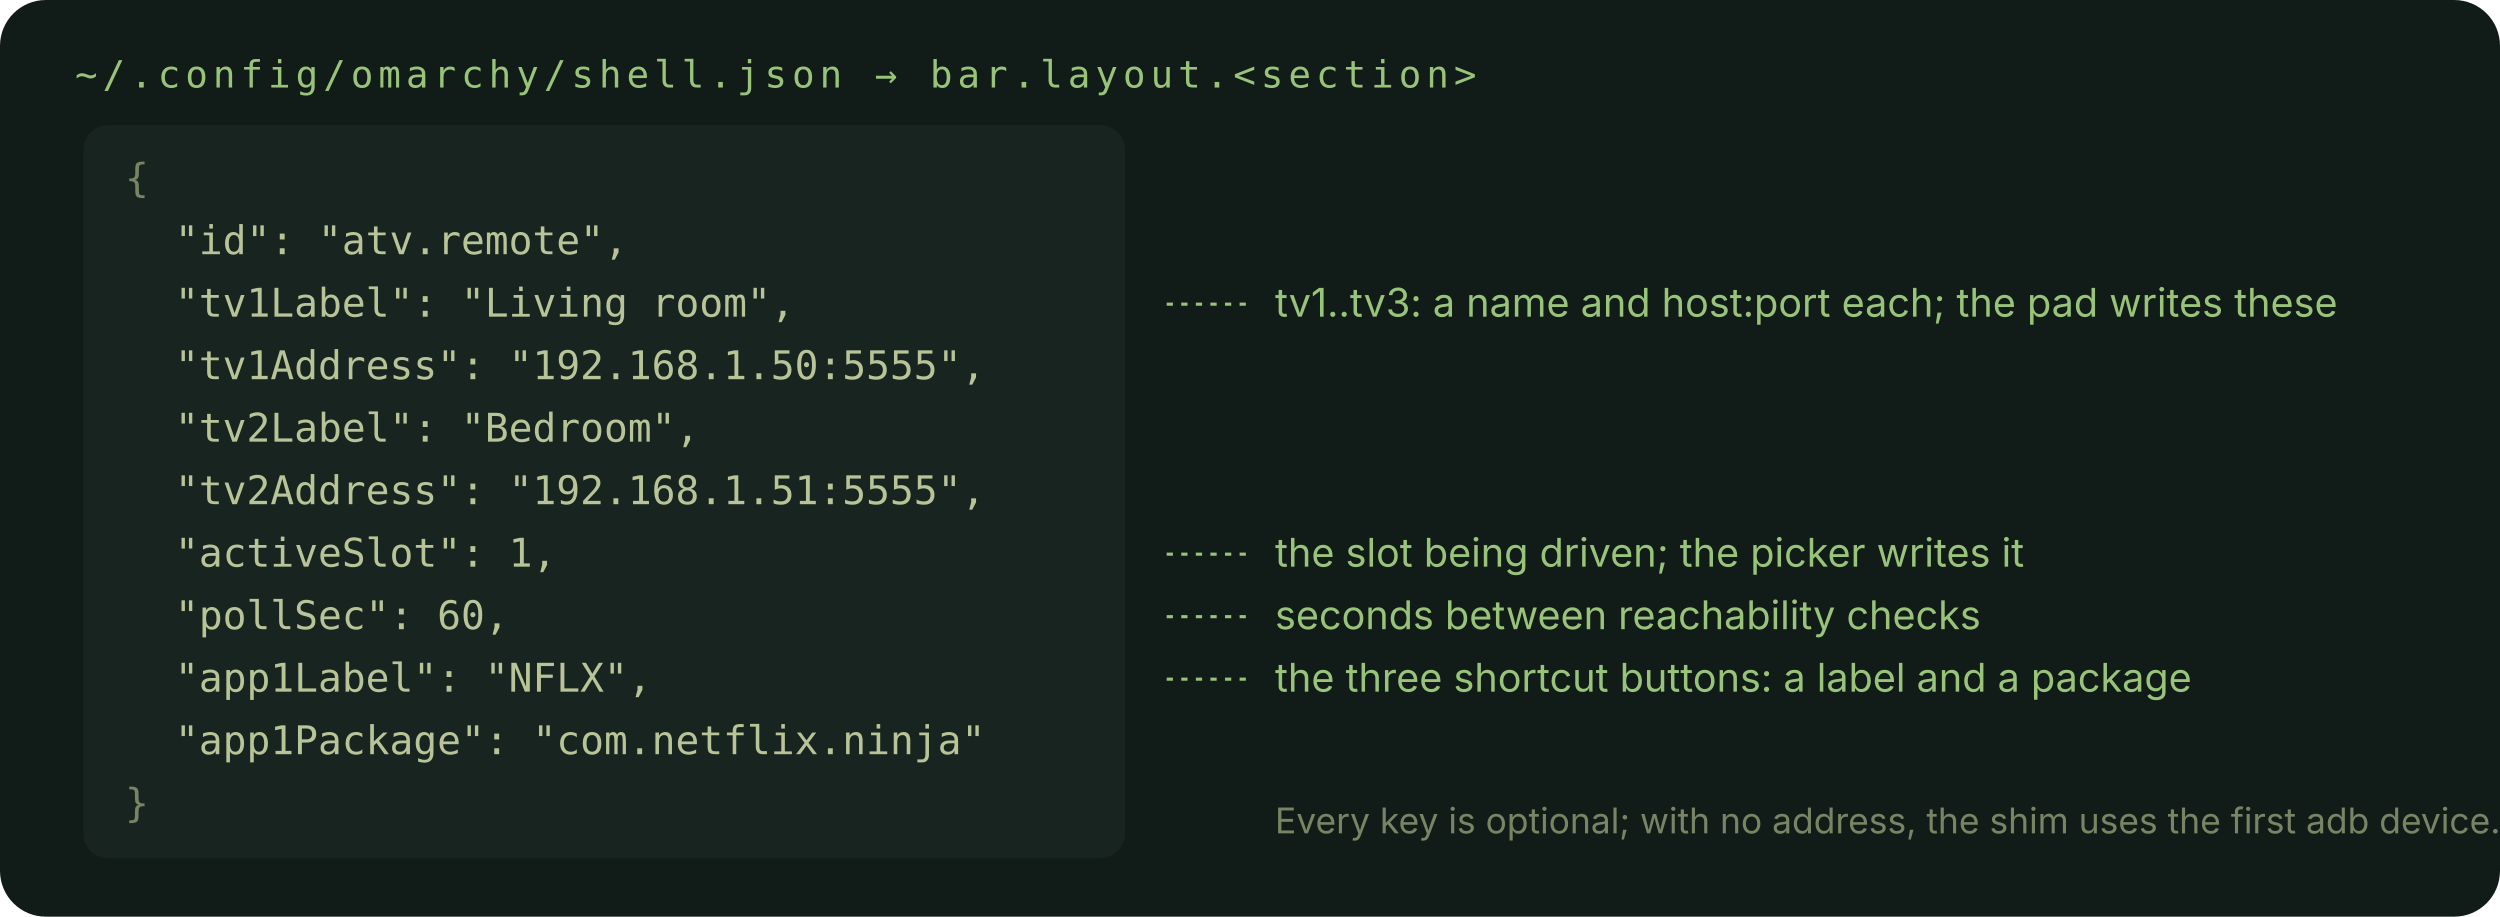
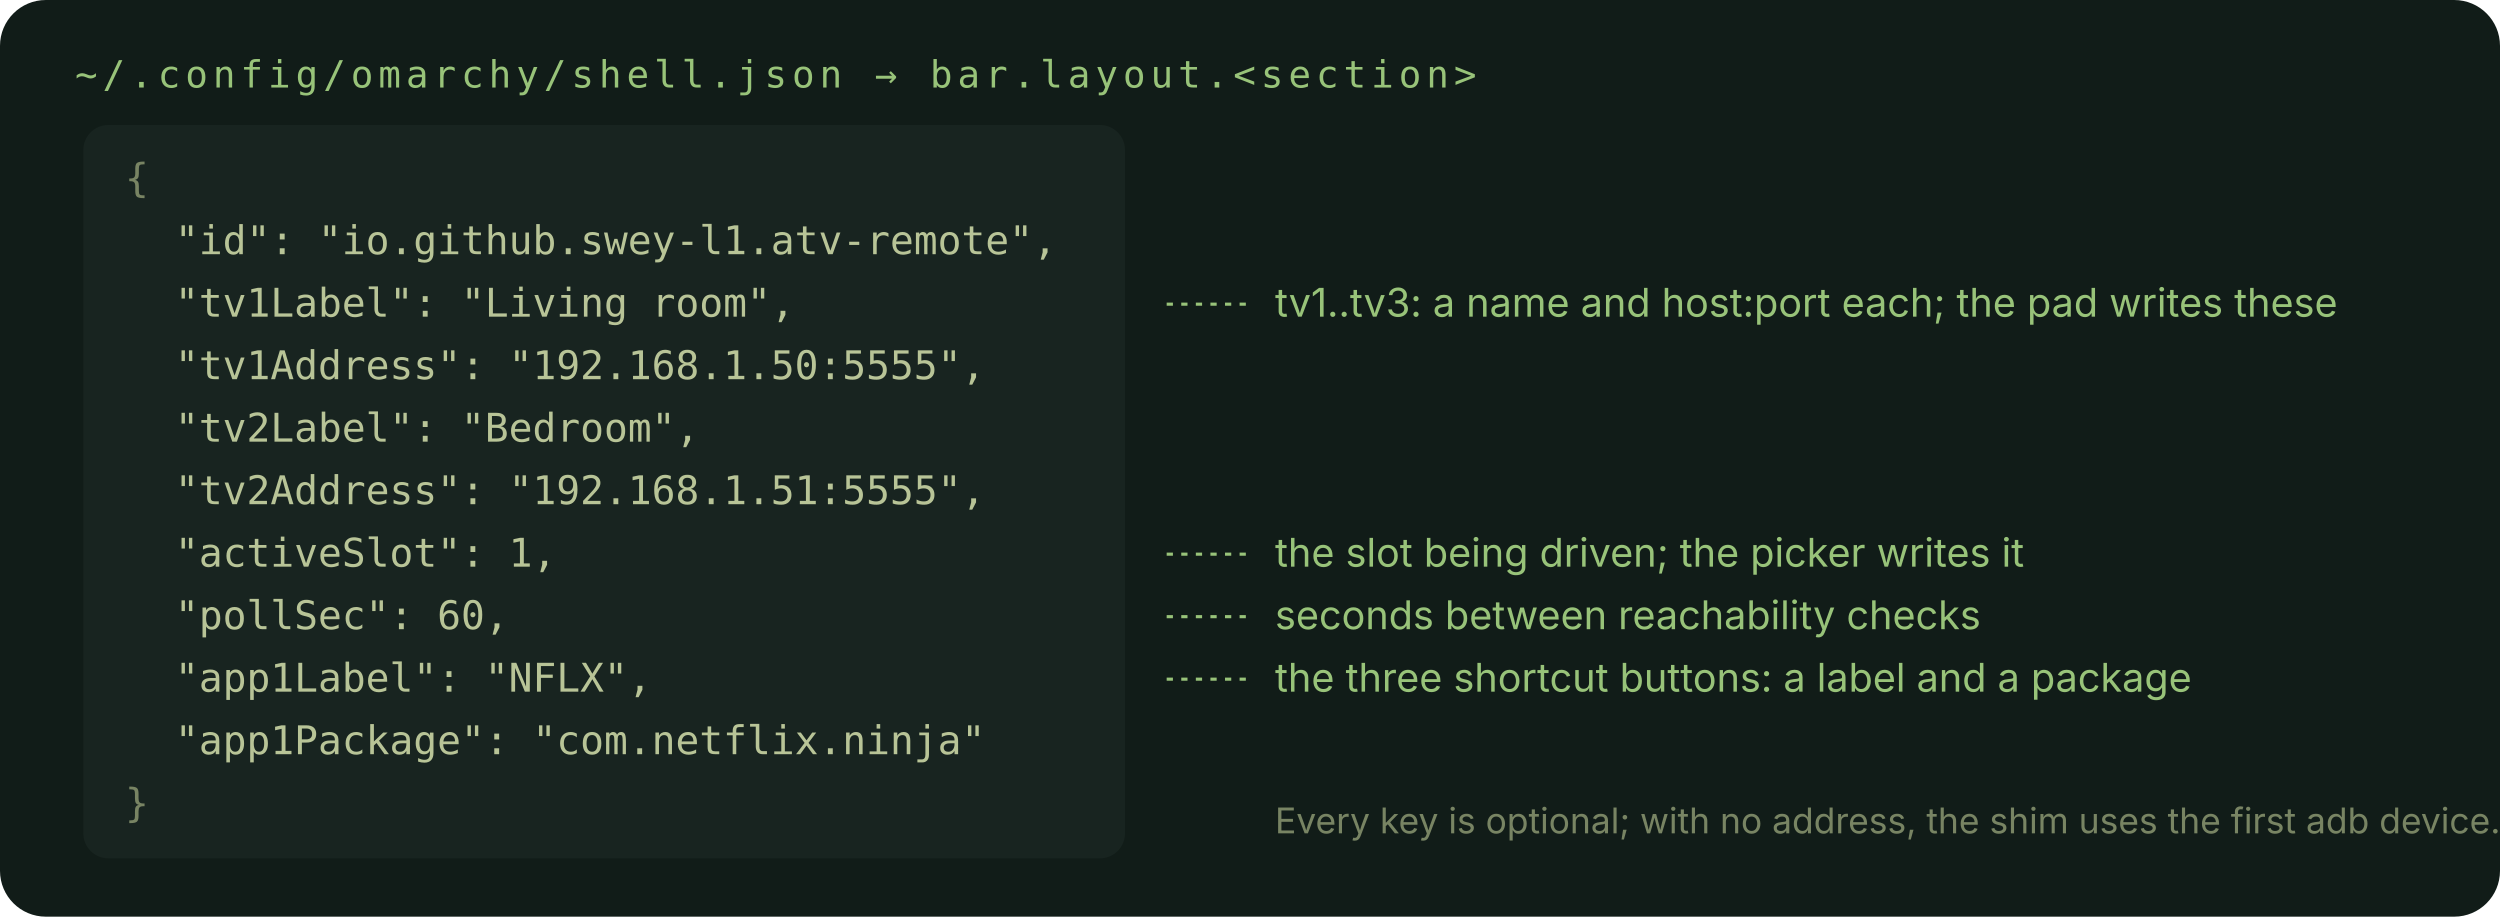
<svg xmlns="http://www.w3.org/2000/svg" width="1200" height="440" viewBox="0 0 1200 440" role="img" aria-labelledby="title desc">
  <rect width="1200" height="440" rx="22" fill="#111C18" />
  <text x="36" y="42" font-family="ui-monospace, SFMono-Regular, Menlo, monospace" font-size="18" fill="#98C379" letter-spacing="2.4">~/.config/omarchy/shell.json  →  bar.layout.&lt;section&gt;</text>
  <rect x="40" y="60" width="500" height="352" rx="12" fill="#182420" />
  <text x="60" y="92" font-family="ui-monospace, SFMono-Regular, Menlo, monospace" font-size="19" fill="#788463">{</text>
-   <text x="84" y="122" font-family="ui-monospace, SFMono-Regular, Menlo, monospace" font-size="19" fill="#B8C497">"id": "atv.remote",</text>
+   <text x="84" y="122" font-family="ui-monospace, SFMono-Regular, Menlo, monospace" font-size="19" fill="#B8C497">"id": "io.github.swey-l1.atv-remote",</text>
  <text x="84" y="152" font-family="ui-monospace, SFMono-Regular, Menlo, monospace" font-size="19" fill="#B8C497">"tv1Label": "Living room",</text>
  <text x="84" y="182" font-family="ui-monospace, SFMono-Regular, Menlo, monospace" font-size="19" fill="#B8C497">"tv1Address": "192.168.1.50:5555",</text>
  <text x="84" y="212" font-family="ui-monospace, SFMono-Regular, Menlo, monospace" font-size="19" fill="#B8C497">"tv2Label": "Bedroom",</text>
  <text x="84" y="242" font-family="ui-monospace, SFMono-Regular, Menlo, monospace" font-size="19" fill="#B8C497">"tv2Address": "192.168.1.51:5555",</text>
  <text x="84" y="272" font-family="ui-monospace, SFMono-Regular, Menlo, monospace" font-size="19" fill="#B8C497">"activeSlot": 1,</text>
  <text x="84" y="302" font-family="ui-monospace, SFMono-Regular, Menlo, monospace" font-size="19" fill="#B8C497">"pollSec": 60,</text>
  <text x="84" y="332" font-family="ui-monospace, SFMono-Regular, Menlo, monospace" font-size="19" fill="#B8C497">"app1Label": "NFLX",</text>
  <text x="84" y="362" font-family="ui-monospace, SFMono-Regular, Menlo, monospace" font-size="19" fill="#B8C497">"app1Package": "com.netflix.ninja"</text>
  <text x="60" y="392" font-family="ui-monospace, SFMono-Regular, Menlo, monospace" font-size="19" fill="#788463">}</text>
  <path d="M560 146 h40" stroke="#98C379" stroke-width="1.5" stroke-dasharray="3 4" />
  <text x="612" y="152" font-family="-apple-system, BlinkMacSystemFont, 'Segoe UI', sans-serif" font-size="19" fill="#98C379">tv1..tv3: a name and host:port each; the pad writes these</text>
  <path d="M560 266 h40" stroke="#98C379" stroke-width="1.5" stroke-dasharray="3 4" />
  <text x="612" y="272" font-family="-apple-system, BlinkMacSystemFont, 'Segoe UI', sans-serif" font-size="19" fill="#98C379">the slot being driven; the picker writes it</text>
  <path d="M560 296 h40" stroke="#98C379" stroke-width="1.5" stroke-dasharray="3 4" />
  <text x="612" y="302" font-family="-apple-system, BlinkMacSystemFont, 'Segoe UI', sans-serif" font-size="19" fill="#98C379">seconds between reachability checks</text>
  <path d="M560 326 h40" stroke="#98C379" stroke-width="1.5" stroke-dasharray="3 4" />
  <text x="612" y="332" font-family="-apple-system, BlinkMacSystemFont, 'Segoe UI', sans-serif" font-size="19" fill="#98C379">the three shortcut buttons: a label and a package</text>
  <text x="612" y="400" font-family="-apple-system, BlinkMacSystemFont, 'Segoe UI', sans-serif" font-size="17" fill="#788463">Every key is optional; with no address, the shim uses the first adb device.</text>
</svg>
